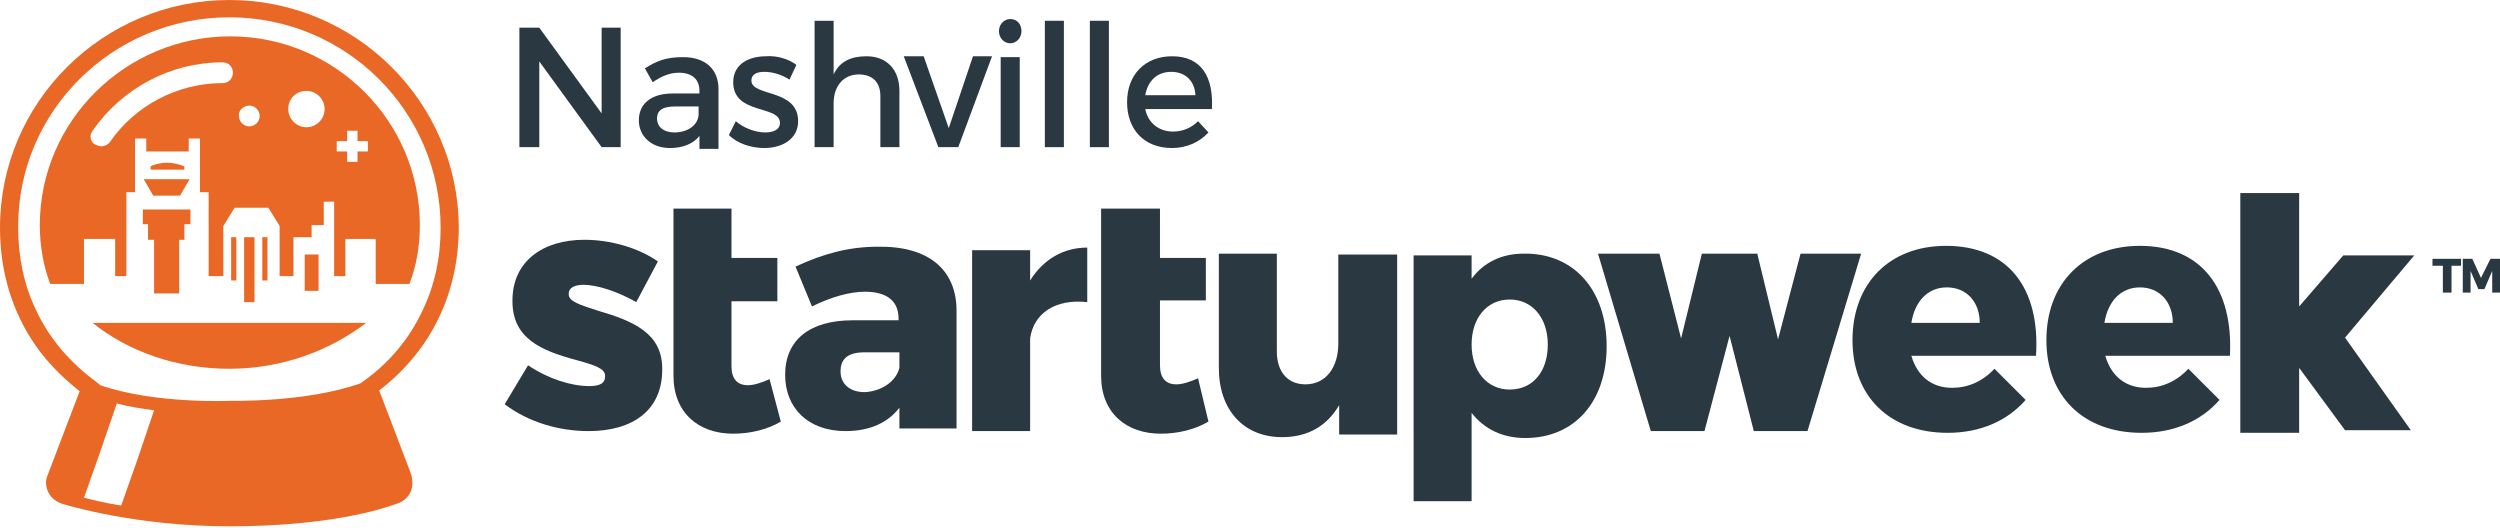
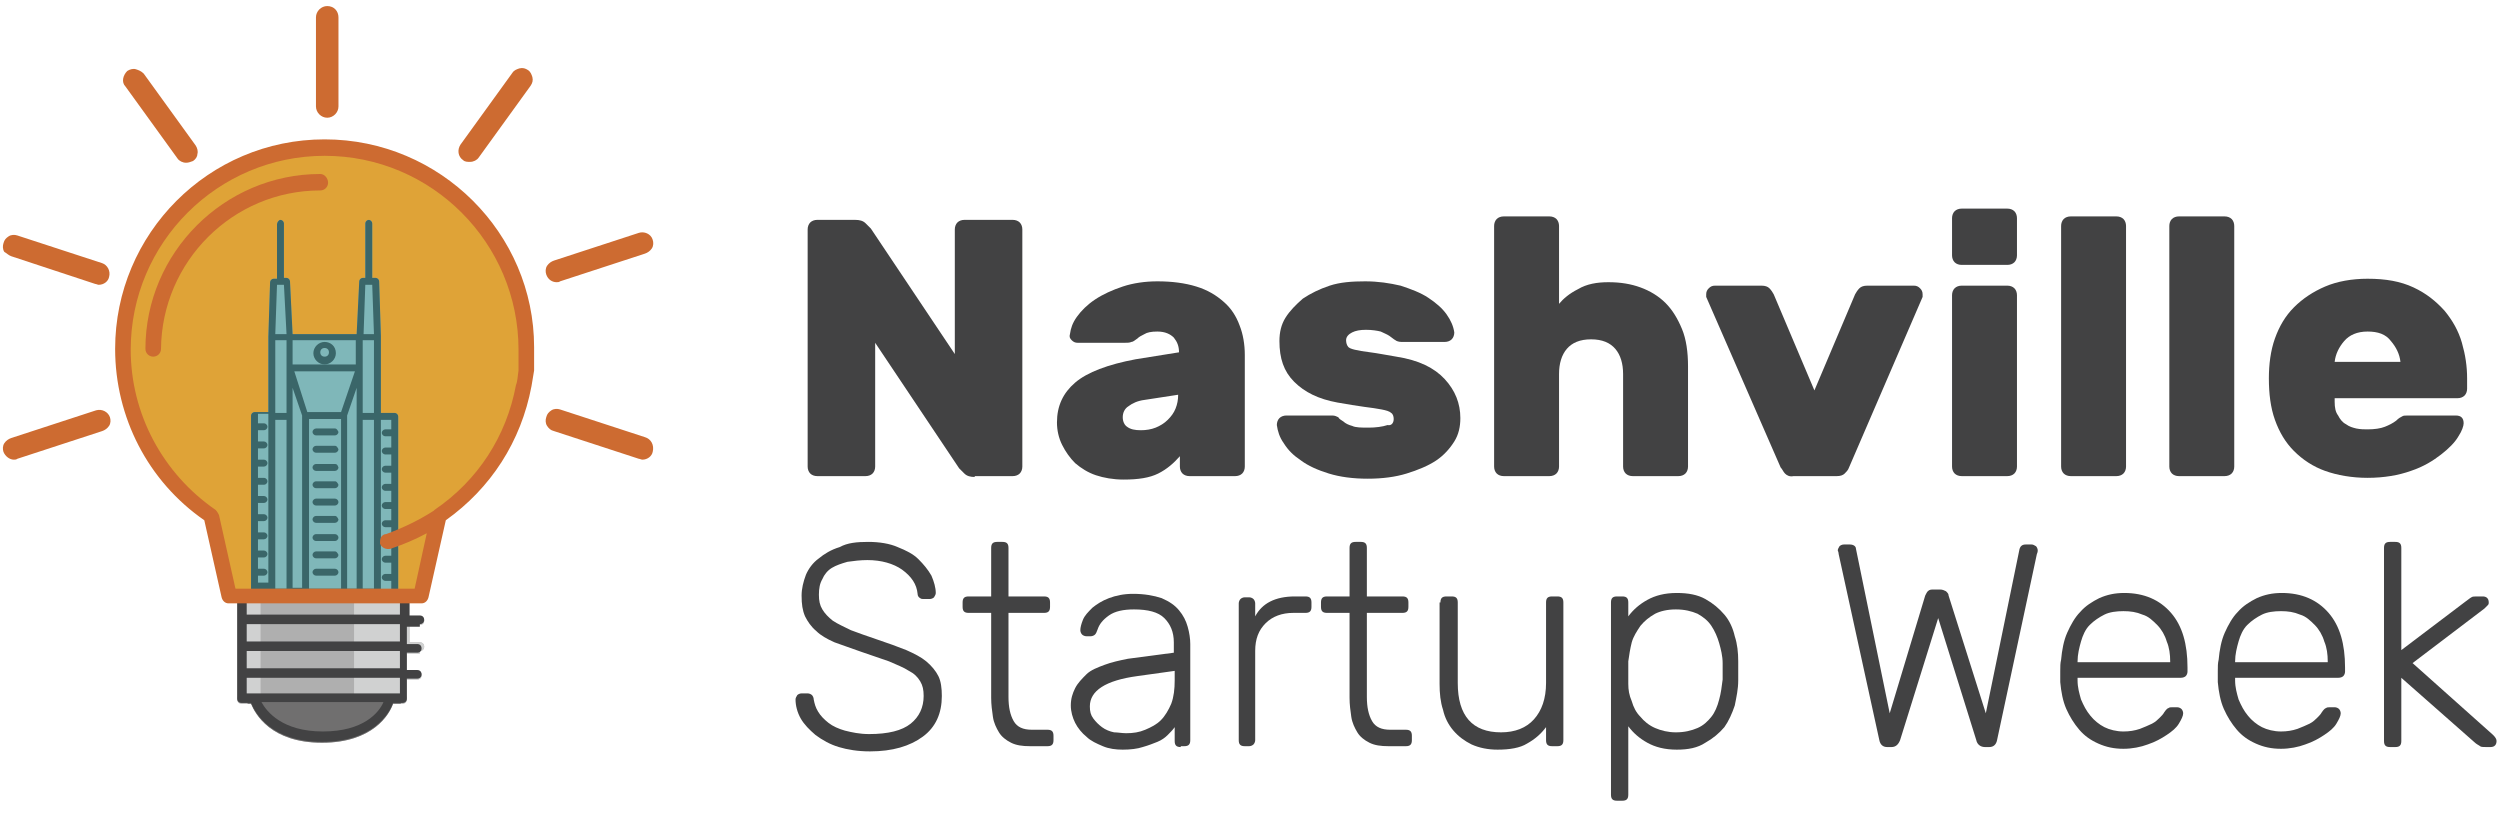
- <svg xmlns="http://www.w3.org/2000/svg" version="1.1" id="Capa_1" x="0px" y="0px" viewBox="0 0 288.8 60.9" style="enable-background:new 0 0 288.8 60.9;" xml:space="preserve">
+ <svg xmlns="http://www.w3.org/2000/svg" xmlns:xlink="http://www.w3.org/1999/xlink" version="1.1" id="Capa_1" x="0px" y="0px" viewBox="0 0 288.8 96" style="enable-background:new 0 0 288.8 96;" xml:space="preserve">
  <style type="text/css">
- 	.st0{fill:#2A3842;}
- 	.st1{fill:#EA6825;}
+ 	.st0{fill:#DFA337;}
+ 	.st1{fill:#7FB7B9;}
+ 	.st2{fill:#3A6669;}
+ 	.st3{clip-path:url(#XMLID_2_);fill:#D0D1D1;}
+ 	.st4{clip-path:url(#XMLID_2_);fill:#706F6F;}
+ 	.st5{fill:#424243;}
+ 	.st6{fill:#CD6B31;}
+ 	.st7{fill:none;}
</style>
-   <g id="NSW-color-Copy" transform="translate(80, 55)">
-     <g id="NSW-grey" transform="translate(58, 8)">
-       <path id="Fill-3" class="st0" d="M-34.1-20.5v-1.8h-4c-1.9,0-2.8,0.7-2.8,2.2c0,1.4,1,2.4,2.8,2.4C-36.2-17.8-34.5-18.9-34.1-20.5    z M-27.5-27.1v13.6h-6.6v-2.4c-1.3,1.7-3.4,2.7-6.2,2.7c-4.4,0-7-2.7-7-6.5c0-4,2.8-6.3,7.8-6.3h5.3v-0.2c0-2-1.3-3.1-3.9-3.1    c-1.7,0-3.9,0.6-6.1,1.7l-1.9-4.6c3.2-1.5,6.2-2.3,9.5-2.3C-30.8-34.6-27.5-31.9-27.5-27.1z" />
-       <path id="Fill-5" class="st0" d="M1.6-14.3c-1.5,0.9-3.5,1.4-5.5,1.4c-4,0-6.9-2.4-6.9-6.7v-9v-4.6v-5.7H-4v5.7h5.3v4.9H-4v7.5    c0,1.5,0.7,2.2,1.9,2.2c0.7,0,1.6-0.3,2.5-0.7L1.6-14.3z" />
-       <path id="Fill-7" class="st0" d="M-12.4-34.4v6.3c-3.7-0.4-6.2,1.3-6.6,4.2v10.7h-6.7v-20.9h6.7v3.5C-17.5-33-15.2-34.4-12.4-34.4    " />
-       <path id="Fill-9" class="st0" d="M23.4-33.7v20.9h-6.7v-3.4c-1.4,2.4-3.6,3.7-6.6,3.7c-4.4,0-7.3-3.1-7.3-8v-13.2h6.7v11.3    c0,2.4,1.3,3.8,3.3,3.8c2.4,0,3.8-2,3.8-4.7v-10.3H23.4z" />
-       <path id="Fill-11" class="st0" d="M-60.2-33.2v-5.7h6.7v5.7h5.3v5h-5.3v7.5c0,1.5,0.7,2.2,1.9,2.2c0.7,0,1.6-0.3,2.5-0.7l1.3,4.9    c-1.5,0.9-3.5,1.4-5.5,1.4c-4,0-6.9-2.4-6.9-6.7v-8.6" />
-       <path id="Fill-13" class="st0" d="M40.8-23.2c0-3.1-1.8-5.2-4.4-5.2c-2.6,0-4.4,2.1-4.4,5.2s1.8,5.2,4.4,5.2    C39.1-18,40.8-20.1,40.8-23.2 M47.6-23c0,6.4-3.7,10.6-9.4,10.6c-2.6,0-4.7-1-6.2-2.9v10.2h-6.7v-28.4h6.7v2.7    c1.4-1.9,3.5-2.9,6-2.9C43.8-33.8,47.6-29.5,47.6-23" />
-       <path id="Fill-15" class="st0" d="M-79.7-16.3l2.7-4.5c2.4,1.6,5,2.4,7.1,2.4c1.3,0,1.8-0.4,1.8-1.1v-0.1c0-0.8-1.1-1.2-3.3-1.8    c-4.1-1.1-7.4-2.5-7.4-6.8v-0.1c0-4.5,3.5-7,8.3-7c3,0,6.2,0.9,8.5,2.5l-2.5,4.7c-2.1-1.2-4.5-2-6.1-2c-1.1,0-1.7,0.4-1.7,1v0.1    c0,0.8,1.2,1.2,3.4,1.9c4.1,1.2,7.4,2.6,7.4,6.7v0.1c0,4.7-3.4,7.1-8.5,7.1C-73.4-13.2-76.9-14.2-79.7-16.3" />
-       <path id="Fill-17" class="st0" d="M90.7-25.7c0-2.4-1.5-4.1-3.8-4.1c-2.2,0-3.7,1.6-4.1,4.1H90.7z M97.2-21.9H82.8    c0.7,2.4,2.4,3.7,4.7,3.7c1.8,0,3.5-0.7,4.9-2.2l3.6,3.6c-2.1,2.4-5.2,3.8-9,3.8c-6.8,0-11-4.3-11-10.7c0-6.6,4.3-10.9,10.8-10.9    C94-34.6,97.7-29.7,97.2-21.9z" />
-       <path id="Fill-19" class="st0" d="M113-25.7c0-2.4-1.5-4.1-3.8-4.1c-2.2,0-3.7,1.6-4.1,4.1H113z M119.6-21.9h-14.4    c0.7,2.4,2.4,3.7,4.7,3.7c1.8,0,3.5-0.7,4.9-2.2l3.6,3.6c-2.1,2.4-5.2,3.8-9,3.8c-6.8,0-11-4.3-11-10.7c0-6.6,4.3-10.9,10.8-10.9    C116.3-34.6,120-29.7,119.6-21.9z" />
-       <polygon id="Fill-21" class="st0" points="140.9,-33.5 132.7,-33.5 127.6,-27.6 127.6,-40.7 120.8,-40.7 120.8,-13 127.6,-13     127.6,-18.7 127.6,-20.5 132.9,-13.3 140.5,-13.3 132.9,-24   " />
-       <polygon id="Fill-23" class="st0" points="46.6,-33.7 53.7,-33.7 56.2,-23.9 58.6,-33.7 65,-33.7 67.4,-23.8 70,-33.7 77,-33.7     70.8,-13.2 64.6,-13.2 61.8,-24.2 58.9,-13.2 52.7,-13.2   " />
-       <polygon id="Fill-25" class="st0" points="-68.5,-46 -75.7,-55.9 -75.7,-46 -78,-46 -78,-59.8 -75.7,-59.8 -68.5,-49.9     -68.5,-59.8 -66.3,-59.8 -66.3,-46   " />
-       <path id="Fill-27" class="st0" d="M-57.3-49.7v-1H-60c-1.4,0-2.1,0.4-2.1,1.4c0,0.9,0.7,1.6,2,1.6C-58.6-47.7-57.4-48.5-57.3-49.7    z M-57.2-47.3c-0.7,0.9-1.9,1.4-3.4,1.4c-2.2,0-3.6-1.4-3.6-3.2c0-1.9,1.4-3.1,3.9-3.1h3.1v-0.3c0-1.3-0.8-2.1-2.4-2.1    c-1,0-2,0.4-3,1.1l-0.9-1.6c1.4-0.9,2.5-1.3,4.4-1.3c2.6,0,4.1,1.4,4.1,3.7l0,6.9h-2.2V-47.3z" />
-       <path id="Fill-29" class="st0" d="M-46-55.5l-0.8,1.7c-0.9-0.6-2-0.9-2.9-0.9c-0.9,0-1.5,0.3-1.5,1c0,1.9,5.4,0.9,5.4,4.7    c0,2.1-1.9,3.1-3.9,3.1c-1.5,0-3.1-0.5-4.1-1.5L-53-49c0.9,0.8,2.3,1.3,3.4,1.3c0.9,0,1.7-0.3,1.7-1.1c0-2.1-5.4-0.9-5.4-4.7    c0-2.1,1.8-3,3.8-3C-48.3-56.6-46.9-56.2-46-55.5" />
-       <path id="Fill-31" class="st0" d="M-34.1-52.5v6.5h-2.2v-5.9c0-1.6-0.9-2.5-2.5-2.5c-1.8,0-2.9,1.4-2.9,3.3v5.1h-2.2v-14.6h2.2    v6.2c0.7-1.5,2-2.1,3.8-2.1C-35.6-56.5-34.1-55-34.1-52.5" />
-       <polygon id="Fill-33" class="st0" points="-29.6,-46 -33.6,-56.5 -31.3,-56.5 -28.4,-48.2 -25.6,-56.5 -23.4,-56.5 -27.3,-46       " />
-       <path id="Fill-35" class="st0" d="M-22.4-46h2.2v-10.4h-2.2V-46z M-20-59.4c0,0.8-0.6,1.4-1.3,1.4c-0.7,0-1.3-0.6-1.3-1.4    c0-0.8,0.6-1.4,1.3-1.4C-20.5-60.8-20-60.2-20-59.4z" />
-       <polygon id="Fill-37" class="st0" points="-17.3,-46 -15.1,-46 -15.1,-60.6 -17.3,-60.6   " />
-       <polygon id="Fill-38" class="st0" points="-12.1,-46 -9.9,-46 -9.9,-60.6 -12.1,-60.6   " />
-       <path id="Fill-39" class="st0" d="M0.1-52c-0.1-1.7-1.2-2.7-2.8-2.7c-1.6,0-2.7,1-3,2.7H0.1z M2-50.4h-7.7    c0.3,1.6,1.6,2.6,3.2,2.6c1.1,0,2.1-0.4,2.9-1.2l1.2,1.3c-1,1.1-2.5,1.8-4.2,1.8c-3.2,0-5.2-2.1-5.2-5.3c0-3.2,2.1-5.3,5.2-5.3    C0.8-56.5,2.2-54.1,2-50.4z" />
-       <polygon id="Fill-1" class="st0" points="146.3,-33.1 146.3,-32.3 145.2,-32.3 145.2,-29.2 144.2,-29.2 144.2,-32.3 143,-32.3     143,-33.1   " />
-       <polygon id="Fill-2" class="st0" points="147.6,-33.1 148.6,-30.9 149.7,-33.1 150.8,-33.1 150.8,-29.2 149.9,-29.2 149.9,-31.7     149,-29.6 148.3,-29.6 147.4,-31.7 147.4,-29.2 146.5,-29.2 146.5,-33.1   " />
+   <g>
+     <g>
+       <path class="st0" d="M37.5,17.1c-12.8,0-23.2,10.4-23.2,23.2c0,7.6,3.7,14.7,10,19.1l2,8.8c0,0.1,0.1,0.2,0.2,0.3h22.2    c0.1-0.1,0.2-0.2,0.2-0.3l2-8.8c5-3.5,8.5-8.8,9.6-14.9c0,0,0,0,0-0.1c0.1-0.6,0.2-1.1,0.2-1.7c0-0.1,0-0.3,0-0.4    c0-0.1,0-0.2,0-0.4c0-0.2,0-0.4,0-0.5c0-0.1,0-0.2,0-0.3c0-0.3,0-0.6,0-0.8C60.8,27.5,50.3,17.1,37.5,17.1z" />
+       <g>
+         <path class="st1" d="M45.6,47.7H44V39c0-0.1,0-0.1,0-0.2l-0.2-6.3c0-0.2-0.2-0.4-0.4-0.4H43v-6.3c0-0.2-0.2-0.4-0.4-0.4     c-0.2,0-0.4,0.2-0.4,0.4v6.3h-0.3c-0.2,0-0.4,0.2-0.4,0.4l-0.3,6.1h-7.4l-0.3-6.1c0-0.2-0.2-0.4-0.4-0.4h-0.3v-6.3     c0-0.2-0.2-0.4-0.4-0.4S32,25.7,32,25.9v6.3h-0.4c-0.2,0-0.4,0.2-0.4,0.4L31,38.9c0,0,0,0,0,0v8.7h-1.6c-0.2,0-0.4,0.2-0.4,0.4     v20.2c0,0.2,0.2,0.4,0.4,0.4h2h0h2.1h1.8h4.4h1.8h2.1c0,0,0,0,0,0c0,0,0,0,0,0h2c0.2,0,0.4-0.2,0.4-0.4V48.1     C46,47.9,45.8,47.7,45.6,47.7z" />
+         <g>
+           <path class="st2" d="M45.6,47.7H44V39c0-0.1,0-0.1,0-0.2l-0.2-6.3c0-0.2-0.2-0.4-0.4-0.4H43v-6.3c0-0.2-0.2-0.4-0.4-0.4      s-0.4,0.2-0.4,0.4v6.3h-0.3c-0.2,0-0.4,0.2-0.4,0.4l-0.3,6.1h-7.4l-0.3-6.1c0-0.2-0.2-0.4-0.4-0.4h-0.3v-6.3      c0-0.2-0.2-0.4-0.4-0.4S32,25.7,32,25.9v6.3h-0.4c-0.2,0-0.4,0.2-0.4,0.4L31,38.9c0,0,0,0,0,0v8.7h-1.6c-0.2,0-0.4,0.2-0.4,0.4      v20.2c0,0.2,0.2,0.4,0.4,0.4h2h0h2.1h1.8h4.4h1.8h2.1c0,0,0,0,0,0s0,0,0,0h2c0.2,0,0.4-0.2,0.4-0.4V48.1      C46,47.9,45.8,47.7,45.6,47.7z M39.4,47.6h-3.9L34,42.9h7L39.4,47.6z M33.1,39.3v3.2c0,0,0,0,0,0c0,0,0,0,0,0v5.2h-1.3v-8.4      H33.1z M31.8,48.5h1.3v19.5h-1.3V48.5z M33.8,39.3h7.3v2.8h-7.3V39.3z M41.9,42.5C41.9,42.5,41.9,42.5,41.9,42.5l0-3.2h1.3v8.4      h-1.3L41.9,42.5C41.9,42.5,41.9,42.5,41.9,42.5z M42.2,32.9H43l0.2,5.7H42L42.2,32.9z M32,32.9h0.8l0.3,5.7h-1.3L32,32.9z       M29.8,66.5h0.7c0.2,0,0.4-0.2,0.4-0.4s-0.2-0.4-0.4-0.4h-0.7v-1.3h0.7c0.2,0,0.4-0.2,0.4-0.4c0-0.2-0.2-0.4-0.4-0.4h-0.7v-1.3      h0.7c0.2,0,0.4-0.2,0.4-0.4s-0.2-0.4-0.4-0.4h-0.7v-1.3h0.7c0.2,0,0.4-0.2,0.4-0.4c0-0.2-0.2-0.4-0.4-0.4h-0.7v-1.3h0.7      c0.2,0,0.4-0.2,0.4-0.4s-0.2-0.4-0.4-0.4h-0.7v-1.3h0.7c0.2,0,0.4-0.2,0.4-0.4c0-0.2-0.2-0.4-0.4-0.4h-0.7v-1.3h0.7      c0.2,0,0.4-0.2,0.4-0.4c0-0.2-0.2-0.4-0.4-0.4h-0.7v-1.3h0.7c0.2,0,0.4-0.2,0.4-0.4c0-0.2-0.2-0.4-0.4-0.4h-0.7v-1.3h0.7      c0.2,0,0.4-0.2,0.4-0.4c0-0.2-0.2-0.4-0.4-0.4h-0.7v-1.1H31v19.5h-1.2V66.5z M33.8,44.8l1.1,3.2v19.9h-1.1V44.8z M35.7,67.9      V48.4h3.7v19.6H35.7z M40.1,67.9V48l1.1-3.2V48c0,0,0,0.1,0,0.1c0,0,0,0.1,0,0.1v19.8H40.1z M41.9,67.9V48.5h1.3v19.5H41.9z       M44,67.9V48.5h1.2v1.1h-0.7c-0.2,0-0.4,0.2-0.4,0.4c0,0.2,0.2,0.4,0.4,0.4h0.7v1.3h-0.7c-0.2,0-0.4,0.2-0.4,0.4      c0,0.2,0.2,0.4,0.4,0.4h0.7v1.3h-0.7c-0.2,0-0.4,0.2-0.4,0.4c0,0.2,0.2,0.4,0.4,0.4h0.7v1.3h-0.7c-0.2,0-0.4,0.2-0.4,0.4      c0,0.2,0.2,0.4,0.4,0.4h0.7v1.3h-0.7c-0.2,0-0.4,0.2-0.4,0.4s0.2,0.4,0.4,0.4h0.7v1.3h-0.7c-0.2,0-0.4,0.2-0.4,0.4      c0,0.2,0.2,0.4,0.4,0.4h0.7v3.3h-0.7c-0.2,0-0.4,0.2-0.4,0.4c0,0.2,0.2,0.4,0.4,0.4h0.7v1.3h-0.7c-0.2,0-0.4,0.2-0.4,0.4      s0.2,0.4,0.4,0.4h0.7v1.5H44z" />
+           <path class="st2" d="M38.7,49.5h-2.2c-0.2,0-0.4,0.2-0.4,0.4c0,0.2,0.2,0.4,0.4,0.4h2.2c0.2,0,0.4-0.2,0.4-0.4      C39,49.7,38.9,49.5,38.7,49.5z" />
+           <path class="st2" d="M38.7,51.5h-2.2c-0.2,0-0.4,0.2-0.4,0.4c0,0.2,0.2,0.4,0.4,0.4h2.2c0.2,0,0.4-0.2,0.4-0.4      C39,51.7,38.9,51.5,38.7,51.5z" />
+           <path class="st2" d="M38.7,53.6h-2.2c-0.2,0-0.4,0.2-0.4,0.4c0,0.2,0.2,0.4,0.4,0.4h2.2c0.2,0,0.4-0.2,0.4-0.4      C39,53.7,38.9,53.6,38.7,53.6z" />
+           <path class="st2" d="M38.7,55.6h-2.2c-0.2,0-0.4,0.2-0.4,0.4c0,0.2,0.2,0.4,0.4,0.4h2.2c0.2,0,0.4-0.2,0.4-0.4      C39,55.8,38.9,55.6,38.7,55.6z" />
+           <path class="st2" d="M38.7,57.6h-2.2c-0.2,0-0.4,0.2-0.4,0.4s0.2,0.4,0.4,0.4h2.2c0.2,0,0.4-0.2,0.4-0.4S38.9,57.6,38.7,57.6z" />
+           <path class="st2" d="M38.7,59.6h-2.2c-0.2,0-0.4,0.2-0.4,0.4c0,0.2,0.2,0.4,0.4,0.4h2.2c0.2,0,0.4-0.2,0.4-0.4      C39,59.8,38.9,59.6,38.7,59.6z" />
+           <path class="st2" d="M38.7,61.7h-2.2c-0.2,0-0.4,0.2-0.4,0.4s0.2,0.4,0.4,0.4h2.2c0.2,0,0.4-0.2,0.4-0.4S38.9,61.7,38.7,61.7z" />
+           <path class="st2" d="M38.7,63.7h-2.2c-0.2,0-0.4,0.2-0.4,0.4c0,0.2,0.2,0.4,0.4,0.4h2.2c0.2,0,0.4-0.2,0.4-0.4      C39,63.9,38.9,63.7,38.7,63.7z" />
+           <path class="st2" d="M38.7,65.7h-2.2c-0.2,0-0.4,0.2-0.4,0.4s0.2,0.4,0.4,0.4h2.2c0.2,0,0.4-0.2,0.4-0.4S38.9,65.7,38.7,65.7z" />
+           <path class="st2" d="M37.5,39.5c-0.7,0-1.3,0.6-1.3,1.3c0,0.7,0.6,1.3,1.3,1.3s1.3-0.6,1.3-1.3C38.8,40,38.2,39.5,37.5,39.5z       M37.5,41.2c-0.3,0-0.5-0.2-0.5-0.5c0-0.3,0.2-0.5,0.5-0.5s0.5,0.2,0.5,0.5C38,41,37.8,41.2,37.5,41.2z" />
+         </g>
+       </g>
+       <g>
+         <g>
+           <defs>
+             <path id="XMLID_5_" d="M48.5,75.2c0.3,0,0.5-0.2,0.5-0.5c0-0.3-0.2-0.5-0.5-0.5h-1.2v-2h1.2c0.3,0,0.5-0.2,0.5-0.5       c0-0.3-0.2-0.5-0.5-0.5h-1.2v-1.8h0v0H27.4v0h0v11.4c0,0.3,0.2,0.5,0.5,0.5h1.1c0.5,1.2,2.3,4.5,8.2,4.5c5.9,0,7.8-3.3,8.2-4.5       h1.1c0.3,0,0.5-0.2,0.5-0.5v-2.3h1.2c0.3,0,0.5-0.2,0.5-0.5c0-0.3-0.2-0.5-0.5-0.5h-1.2v-2H48.5z" />
+           </defs>
+           <use xlink:href="#XMLID_5_" style="overflow:visible;fill:#AFAFAF;" />
+           <clipPath id="XMLID_2_">
+             <use xlink:href="#XMLID_5_" style="overflow:visible;" />
+           </clipPath>
+           <rect x="40.9" y="65.8" class="st3" width="13.9" height="14.7" />
+           <rect x="16.2" y="65.8" class="st3" width="13.9" height="14.7" />
+           <rect x="28.6" y="80.8" class="st4" width="17.7" height="5.9" />
+         </g>
+         <path class="st5" d="M48.5,72.1c0.3,0,0.5-0.2,0.5-0.5c0-0.3-0.2-0.5-0.5-0.5h-1.2v-1.8h0v0H27.4v0h0v11.4c0,0.3,0.2,0.5,0.5,0.5     h1.1c0.5,1.2,2.3,4.5,8.2,4.5c5.9,0,7.8-3.3,8.2-4.5h1.1c0.3,0,0.5-0.2,0.5-0.5v-2.3h1.2c0.3,0,0.5-0.2,0.5-0.5     c0-0.3-0.2-0.5-0.5-0.5h-1.2v-2h1.2c0.3,0,0.5-0.2,0.5-0.5c0-0.3-0.2-0.5-0.5-0.5h-1.2v-2H48.5z M37.3,84.5     c-4.7,0-6.5-2.3-7.1-3.4h14.1C43.8,82.3,42,84.5,37.3,84.5z M46.1,80.1H28.5v-1.8h17.7V80.1z M46.1,77.2H28.5v-2h17.7V77.2z      M46.1,74.1H28.5v-2h17.7V74.1z M46.1,71H28.5v-1.8h17.7V71z" />
+       </g>
+       <g>
+         <path class="st6" d="M37.8,0.7c-0.7,0-1.3,0.6-1.3,1.3v10.3c0,0.7,0.6,1.3,1.3,1.3s1.3-0.6,1.3-1.3V2C39.1,1.3,38.6,0.7,37.8,0.7     z" />
+         <path class="st6" d="M16.6,8.5C16.3,8.2,16,8.1,15.7,8c-0.3-0.1-0.7,0-1,0.2C14.2,8.7,14,9.5,14.5,10l6,8.3     c0.2,0.3,0.6,0.5,1,0.5c0.3,0,0.5-0.1,0.8-0.2c0.3-0.2,0.5-0.5,0.5-0.8c0.1-0.3,0-0.7-0.2-1L16.6,8.5z" />
+         <path class="st6" d="M1.3,29.6l9.7,3.2c0.1,0,0.3,0.1,0.4,0.1c0.6,0,1.1-0.4,1.2-0.9c0.2-0.7-0.2-1.4-0.8-1.6l-9.8-3.2     c-0.3-0.1-0.7-0.1-1,0.1c-0.3,0.2-0.5,0.4-0.6,0.8c-0.1,0.3-0.1,0.7,0.1,1C0.7,29.2,1,29.5,1.3,29.6z" />
+         <path class="st6" d="M11.1,47.4l-9.8,3.2c-0.3,0.1-0.6,0.3-0.8,0.6c-0.2,0.3-0.2,0.7-0.1,1c0.2,0.5,0.7,0.9,1.2,0.9     c0.1,0,0.3,0,0.4-0.1l9.8-3.2c0.3-0.1,0.6-0.3,0.8-0.6c0.2-0.3,0.2-0.7,0.1-1C12.5,47.6,11.8,47.2,11.1,47.4z" />
+         <path class="st6" d="M74.5,50.5l-9.8-3.2c-0.3-0.1-0.7-0.1-1,0.1c-0.3,0.2-0.5,0.4-0.6,0.8c-0.1,0.3-0.1,0.7,0.1,1     c0.2,0.3,0.4,0.5,0.8,0.6l9.8,3.2c0.1,0,0.3,0.1,0.4,0.1c0.6,0,1.1-0.4,1.2-0.9C75.6,51.4,75.2,50.7,74.5,50.5z" />
+         <path class="st6" d="M64.3,32.6c0.1,0,0.3,0,0.4-0.1l9.8-3.2c0.3-0.1,0.6-0.3,0.8-0.6c0.2-0.3,0.2-0.7,0.1-1     c-0.2-0.7-1-1-1.6-0.8l-9.8,3.2c-0.3,0.1-0.6,0.3-0.8,0.6c-0.2,0.3-0.2,0.7-0.1,1C63.3,32.3,63.8,32.6,64.3,32.6z" />
+         <path class="st6" d="M61,8.1c-0.3-0.2-0.6-0.3-1-0.2c-0.3,0.1-0.6,0.2-0.8,0.5l-6,8.3c-0.4,0.6-0.3,1.4,0.3,1.8     c0.2,0.2,0.5,0.2,0.8,0.2c0.4,0,0.8-0.2,1-0.5l6-8.3c0.2-0.3,0.3-0.6,0.2-1C61.4,8.6,61.3,8.3,61,8.1z" />
+       </g>
+       <rect x="28.2" y="69.3" class="st7" width="17.7" height="1.8" />
+       <g>
+         <path class="st6" d="M37.5,16.1c-13.4,0-24.2,10.9-24.2,24.2c0,7.9,3.8,15.3,10.3,19.8l2,8.9c0.1,0.4,0.4,0.7,0.8,0.7l22.3,0     c0.4,0,0.7-0.3,0.8-0.7l2-8.9c5.2-3.7,8.7-9.1,9.9-15.5c0.1-0.6,0.2-1.2,0.3-1.8c0-0.2,0-0.3,0-0.5l0-0.4c0-0.2,0-0.4,0-0.6     l0-0.3c0-0.3,0-0.6,0-0.9C61.7,27,50.9,16.1,37.5,16.1z M44,62.1c-0.1,0.2-0.1,0.5-0.1,0.7c0.2,0.5,0.7,0.7,1.2,0.6     c1.5-0.5,2.9-1.1,4.2-1.8l-1.4,6.4H27.2l-1.9-8.5c-0.1-0.2-0.2-0.4-0.4-0.6c-6.1-4.2-9.8-11.1-9.8-18.5     c0-12.4,10.1-22.4,22.4-22.4c12.4,0,22.4,10.1,22.4,22.4c0,0.3,0,0.5,0,0.8l0,0.3c0,0.2,0,0.3,0,0.5l0,0.4c0,0.1,0,0.3,0,0.4     c-0.1,0.6-0.1,1.2-0.3,1.7c-1.1,5.9-4.4,11-9.4,14.4c0,0-0.1,0.1-0.1,0.1c-1.7,1.1-3.6,2-5.5,2.7C44.3,61.7,44.1,61.9,44,62.1z" />
+         <path class="st6" d="M37,20.1c-11.1,0-20.2,9.1-20.2,20.2c0,0.5,0.4,0.9,0.9,0.9c0.5,0,0.9-0.4,0.9-0.9C18.7,30.2,26.9,22,37,22     c0.5,0,0.9-0.4,0.9-0.9S37.5,20.1,37,20.1z" />
+       </g>
    </g>
-     <g id="globe" transform="translate(0, 6)">
-       <path id="Fill-55" class="st1" d="M-69.3-45.9c3.4-4.9,9-7.9,15-7.9c0.7,0,1.2,0.5,1.2,1.2c0,0.7-0.5,1.2-1.2,1.2    c-5.2,0-10.1,2.6-13,6.8c-0.2,0.3-0.6,0.5-1,0.5c-0.2,0-0.5-0.1-0.7-0.2C-69.6-44.6-69.7-45.4-69.3-45.9z M-51.2-48.8    c0.7,0,1.2,0.6,1.2,1.2c0,0.7-0.6,1.2-1.2,1.2c-0.7,0-1.2-0.6-1.2-1.2C-52.5-48.2-51.9-48.8-51.2-48.8z M-44.6-50.5    c1.2,0,2.1,1,2.1,2.1c0,1.2-1,2.1-2.1,2.1c-1.2,0-2.1-1-2.1-2.1C-46.7-49.6-45.8-50.5-44.6-50.5z M-41.1-44.7h1.2v-1.2h1.2v1.2    h1.2v1.2h-1.2v1.2h-1.2v-1.2h-1.2V-44.7z M-70.3-33.4h3.6v4.3h1.3v-9.7h1v-3v-1V-45h1.3v1.5h4.9V-45h1.3v2.2v1v3h1v9.7h1.7v-5.8    l1.3-2.1h3.9l1.3,2.1v5.8h1.6v-4.5h2.1V-35h1.4v-2.7h1.2v2.7v0.7v5.2h1.3v-4.3h3.5v5.2h3.9c0.8-2.1,1.2-4.3,1.2-6.8    c0-12-9.8-21.8-21.9-21.8S-75.4-47-75.4-35c0,2.4,0.4,4.7,1.2,6.8h3.9V-33.4z" />
-       <path id="Fill-56" class="st1" d="M-53.5-18.4c-6.1,0-11.7-2-15.8-5.3h31.6C-41.9-20.5-47.4-18.4-53.5-18.4z M-58.1-40.3l-1.1,1.9    h-3.1l-1.1-1.9H-58.1z M-53.3-28.6h0.6v-5h-0.6V-28.6z M-51.8-26.1h1.2v-7.5h-1.2V-26.1z M-49.7-28.6h0.6v-5h-0.6V-28.6z" />
-       <polygon id="Fill-57" class="st1" points="-44.8,-27.4 -43.2,-27.4 -43.2,-31.6 -44.8,-31.6   " />
-       <path id="Fill-58" class="st1" d="M-58.8-41.8c-0.4-0.2-1.1-0.4-1.9-0.4c-0.8,0-1.5,0.2-1.9,0.4v0.4h3.9V-41.8z" />
-       <polygon id="Fill-59" class="st1" points="-59.3,-27.1 -59.3,-33.3 -58.7,-33.3 -58.7,-35.1 -58,-35.1 -58,-36.8 -63.5,-36.8     -63.5,-35.1 -62.9,-35.1 -62.9,-33.3 -62.2,-33.3 -62.2,-27.1   " />
-       <path id="Fill-60" class="st1" d="M-38.1-16.9l-0.3,0.2c-6.3,2.2-14.8,2-14.9,2c-0.1,0-8.8,0.4-15.1-1.8l-0.5-0.4    c-3-2.2-5.4-5-6.9-8.2c-1.4-2.9-2.1-6.1-2.1-9.6C-78-48.1-67-59-53.5-59c13.5,0,24.4,10.9,24.4,24.3c0,3.5-0.7,6.7-2.1,9.6    C-32.7-21.9-35-19.1-38.1-16.9z M-64.2-7.7l-1.8,5.1c-2-0.3-3.4-0.7-4.3-0.9l1.7-4.8l2.1-6.1c1.4,0.4,2.9,0.6,4.3,0.8L-64.2-7.7z     M-53.5-61C-68.1-61-80-49.2-80-34.7c0,5.1,1.4,9.7,4.1,13.6c1.4,2,3.1,3.7,5.1,5.3l-1.3,3.4l-2.4,6.3c-0.3,0.7-0.2,1.4,0.1,2    c0.3,0.6,0.9,1.1,1.6,1.3c0.3,0.1,8.4,2.6,19.3,2.6c11.5,0,17.7-2,19.3-2.6l0,0c0.7-0.2,1.3-0.7,1.6-1.3c0.3-0.6,0.3-1.4,0.1-2.1    l-2.4-6.3l-1.3-3.4c2-1.5,3.7-3.3,5.1-5.3c2.7-3.9,4.1-8.5,4.1-13.6C-27.1-49.2-38.9-61-53.5-61z" />
+     <g>
+       <path class="st5" d="M112.6,55.1c-0.5,0-0.9-0.1-1.2-0.4c-0.3-0.3-0.5-0.5-0.6-0.6l-9.7-14.5v14.3c0,0.3-0.1,0.6-0.3,0.8    c-0.2,0.2-0.5,0.3-0.8,0.3h-5.6c-0.3,0-0.6-0.1-0.8-0.3c-0.2-0.2-0.3-0.5-0.3-0.8V26.5c0-0.3,0.1-0.6,0.3-0.8    c0.2-0.2,0.5-0.3,0.8-0.3h4.4c0.5,0,0.9,0.1,1.2,0.4c0.3,0.3,0.5,0.5,0.6,0.6l9.7,14.5V26.5c0-0.3,0.1-0.6,0.3-0.8    c0.2-0.2,0.5-0.3,0.8-0.3h5.6c0.3,0,0.6,0.1,0.8,0.3c0.2,0.2,0.3,0.5,0.3,0.8v27.4c0,0.3-0.1,0.6-0.3,0.8    c-0.2,0.2-0.5,0.3-0.8,0.3H112.6z" />
+       <path class="st5" d="M122.1,48.8c0-1.9,0.7-3.4,2.1-4.6c1.4-1.2,3.8-2.1,7-2.7l5-0.8c0-0.7-0.2-1.2-0.6-1.7    c-0.4-0.4-1-0.7-1.9-0.7c-0.7,0-1.2,0.1-1.5,0.3c-0.4,0.2-0.6,0.3-0.8,0.5c-0.3,0.2-0.5,0.4-0.7,0.4c-0.2,0.1-0.5,0.1-0.8,0.1    h-5.4c-0.3,0-0.5-0.1-0.7-0.3c-0.2-0.2-0.3-0.4-0.2-0.7c0.1-0.7,0.3-1.3,0.8-2c0.5-0.7,1.2-1.4,2.1-2c0.9-0.6,2-1.1,3.2-1.5    c1.2-0.4,2.6-0.6,4-0.6c1.7,0,3.2,0.2,4.5,0.6c1.3,0.4,2.3,1,3.2,1.8c0.8,0.7,1.4,1.6,1.8,2.7c0.4,1,0.6,2.2,0.6,3.4v12.9    c0,0.3-0.1,0.6-0.3,0.8c-0.2,0.2-0.5,0.3-0.8,0.3h-5.3c-0.3,0-0.6-0.1-0.8-0.3c-0.2-0.2-0.3-0.5-0.3-0.8v-1.2    c-0.7,0.8-1.5,1.5-2.5,2c-1,0.5-2.3,0.7-4,0.7c-1.2,0-2.3-0.2-3.2-0.5c-0.9-0.3-1.7-0.8-2.4-1.4c-0.6-0.6-1.1-1.3-1.5-2.1    C122.3,50.6,122.1,49.7,122.1,48.8z M131.8,49.7c0.6,0,1.2-0.1,1.7-0.3c0.5-0.2,1-0.5,1.4-0.9c0.4-0.4,0.7-0.8,0.9-1.3    c0.2-0.5,0.3-1,0.3-1.6l-3.9,0.6c-0.8,0.1-1.4,0.4-1.8,0.7c-0.5,0.3-0.7,0.8-0.7,1.3c0,0.5,0.2,0.9,0.5,1.1    C130.6,49.6,131.1,49.7,131.8,49.7z" />
+       <path class="st5" d="M161,48.4c0-0.3-0.1-0.6-0.3-0.7c-0.2-0.2-0.6-0.3-1.1-0.4c-0.5-0.1-1.2-0.2-2-0.3c-0.8-0.1-1.9-0.3-3.1-0.5    c-2.2-0.4-3.8-1.2-5-2.4c-1.2-1.2-1.7-2.7-1.7-4.7c0-1,0.2-1.9,0.7-2.7c0.5-0.8,1.2-1.5,2-2.2c0.9-0.6,1.9-1.1,3.1-1.5    c1.2-0.4,2.6-0.5,4.1-0.5c1.5,0,2.8,0.2,4.1,0.5c1.2,0.4,2.3,0.8,3.2,1.4c0.9,0.6,1.6,1.2,2.1,1.9c0.5,0.7,0.8,1.4,0.9,2.1    c0,0.3-0.1,0.6-0.3,0.8c-0.2,0.2-0.5,0.3-0.8,0.3h-5c-0.3,0-0.6-0.1-0.7-0.2c-0.2-0.1-0.4-0.3-0.7-0.5c-0.3-0.2-0.6-0.3-1-0.5    c-0.4-0.1-1-0.2-1.7-0.2c-0.7,0-1.2,0.1-1.6,0.3c-0.4,0.2-0.7,0.5-0.7,0.9c0,0.3,0.1,0.6,0.2,0.7c0.1,0.2,0.4,0.3,0.8,0.4    c0.4,0.1,1,0.2,1.8,0.3c0.8,0.1,1.8,0.3,3,0.5c2.6,0.4,4.4,1.3,5.6,2.6c1.2,1.3,1.8,2.8,1.8,4.5c0,1-0.2,1.9-0.7,2.7    c-0.5,0.8-1.2,1.6-2.1,2.2c-0.9,0.6-2.1,1.1-3.4,1.5c-1.3,0.4-2.8,0.6-4.5,0.6c-1.7,0-3.2-0.2-4.5-0.6c-1.3-0.4-2.4-0.9-3.2-1.5    c-0.9-0.6-1.5-1.2-2-2c-0.5-0.7-0.7-1.4-0.8-2.1c0-0.3,0.1-0.6,0.3-0.8c0.2-0.2,0.5-0.3,0.8-0.3h5.3c0.3,0,0.5,0.1,0.7,0.2    c0.1,0.2,0.3,0.3,0.6,0.5c0.2,0.2,0.6,0.4,1,0.5c0.4,0.2,1.1,0.2,1.9,0.2s1.6-0.1,2.2-0.3C160.7,49.2,161,48.9,161,48.4z" />
+       <path class="st5" d="M195,53.9c0,0.3-0.1,0.6-0.3,0.8c-0.2,0.2-0.5,0.3-0.8,0.3h-5.3c-0.3,0-0.6-0.1-0.8-0.3    c-0.2-0.2-0.3-0.5-0.3-0.8V43.2c0-1.2-0.3-2.2-0.9-2.9c-0.6-0.7-1.5-1.1-2.8-1.1c-1.3,0-2.2,0.4-2.8,1.1c-0.6,0.7-0.9,1.7-0.9,2.9    v10.7c0,0.3-0.1,0.6-0.3,0.8c-0.2,0.2-0.5,0.3-0.8,0.3h-5.3c-0.3,0-0.6-0.1-0.8-0.3c-0.2-0.2-0.3-0.5-0.3-0.8V26.1    c0-0.3,0.1-0.6,0.3-0.8c0.2-0.2,0.5-0.3,0.8-0.3h5.3c0.3,0,0.6,0.1,0.8,0.3c0.2,0.2,0.3,0.5,0.3,0.8v9c0.5-0.6,1.2-1.2,2.2-1.7    c1-0.6,2.2-0.8,3.5-0.8c1.4,0,2.6,0.2,3.7,0.6c1.1,0.4,2.1,1,2.9,1.8c0.8,0.8,1.4,1.8,1.9,3c0.5,1.2,0.7,2.7,0.7,4.3V53.9z" />
+       <path class="st5" d="M206.2,54.7c-0.2-0.2-0.3-0.5-0.5-0.7l-8.6-19.7c0-0.1,0-0.2,0-0.3c0-0.3,0.1-0.5,0.3-0.7    c0.2-0.2,0.4-0.3,0.7-0.3h5.4c0.4,0,0.7,0.1,0.9,0.3c0.2,0.2,0.4,0.5,0.5,0.7l4.7,11.1l4.7-11.1c0.1-0.2,0.3-0.5,0.5-0.7    c0.2-0.2,0.5-0.3,0.9-0.3h5.4c0.3,0,0.5,0.1,0.7,0.3c0.2,0.2,0.3,0.4,0.3,0.7c0,0.1,0,0.2,0,0.3L213.6,54    c-0.1,0.3-0.3,0.5-0.5,0.7c-0.2,0.2-0.5,0.3-0.9,0.3h-5C206.7,55.1,206.4,54.9,206.2,54.7z" />
+       <path class="st5" d="M233,29.5c0,0.3-0.1,0.6-0.3,0.8c-0.2,0.2-0.5,0.3-0.8,0.3h-5.3c-0.3,0-0.6-0.1-0.8-0.3    c-0.2-0.2-0.3-0.5-0.3-0.8v-4.3c0-0.3,0.1-0.6,0.3-0.8c0.2-0.2,0.5-0.3,0.8-0.3h5.3c0.3,0,0.6,0.1,0.8,0.3    c0.2,0.2,0.3,0.5,0.3,0.8V29.5z M233,53.9c0,0.3-0.1,0.6-0.3,0.8c-0.2,0.2-0.5,0.3-0.8,0.3h-5.3c-0.3,0-0.6-0.1-0.8-0.3    c-0.2-0.2-0.3-0.5-0.3-0.8V34.1c0-0.3,0.1-0.6,0.3-0.8c0.2-0.2,0.5-0.3,0.8-0.3h5.3c0.3,0,0.6,0.1,0.8,0.3    c0.2,0.2,0.3,0.5,0.3,0.8V53.9z" />
+       <path class="st5" d="M245.6,53.9c0,0.3-0.1,0.6-0.3,0.8c-0.2,0.2-0.5,0.3-0.8,0.3h-5.3c-0.3,0-0.6-0.1-0.8-0.3    c-0.2-0.2-0.3-0.5-0.3-0.8V26.1c0-0.3,0.1-0.6,0.3-0.8c0.2-0.2,0.5-0.3,0.8-0.3h5.3c0.3,0,0.6,0.1,0.8,0.3    c0.2,0.2,0.3,0.5,0.3,0.8V53.9z" />
+       <path class="st5" d="M258.1,53.9c0,0.3-0.1,0.6-0.3,0.8c-0.2,0.2-0.5,0.3-0.8,0.3h-5.3c-0.3,0-0.6-0.1-0.8-0.3    c-0.2-0.2-0.3-0.5-0.3-0.8V26.1c0-0.3,0.1-0.6,0.3-0.8c0.2-0.2,0.5-0.3,0.8-0.3h5.3c0.3,0,0.6,0.1,0.8,0.3    c0.2,0.2,0.3,0.5,0.3,0.8V53.9z" />
+       <path class="st5" d="M269.7,46.4c0,0.7,0.1,1.2,0.4,1.6c0.2,0.4,0.5,0.8,0.9,1c0.4,0.3,0.8,0.4,1.2,0.5c0.5,0.1,0.9,0.1,1.3,0.1    c0.8,0,1.5-0.1,2-0.3c0.5-0.2,0.9-0.4,1.3-0.7c0.3-0.3,0.5-0.4,0.7-0.5c0.1-0.1,0.4-0.1,0.7-0.1h5.5c0.6,0,0.9,0.3,0.9,0.9    c0,0.3-0.2,0.9-0.6,1.5c-0.4,0.7-1.1,1.4-2,2.1c-0.9,0.7-2,1.4-3.5,1.9c-1.4,0.5-3.1,0.8-5,0.8c-1.8,0-3.5-0.3-4.9-0.8    c-1.4-0.5-2.6-1.3-3.6-2.3c-1-1-1.7-2.2-2.2-3.6c-0.5-1.4-0.7-3-0.7-4.8c0-1.6,0.2-3.2,0.7-4.6c0.5-1.4,1.2-2.6,2.2-3.6    s2.2-1.8,3.6-2.4c1.4-0.6,3.1-0.9,4.9-0.9c2.1,0,3.8,0.3,5.3,1c1.5,0.7,2.6,1.6,3.6,2.7c0.9,1.1,1.6,2.3,2,3.7    c0.4,1.4,0.6,2.7,0.6,4.1v1.2c0,0.3-0.1,0.6-0.3,0.8c-0.2,0.2-0.5,0.3-0.8,0.3H269.7z M273.5,38.3c-1.2,0-2.1,0.4-2.7,1.1    c-0.6,0.7-1,1.5-1.1,2.4h7.6c-0.1-0.9-0.5-1.7-1.1-2.4C275.6,38.6,274.7,38.3,273.5,38.3z" />
+       <path class="st5" d="M100.3,62.6c1.3,0,2.5,0.2,3.4,0.6c1,0.4,1.8,0.8,2.4,1.4c0.6,0.6,1.1,1.2,1.5,1.9c0.3,0.7,0.5,1.4,0.5,2    c0,0.2-0.1,0.3-0.2,0.5c-0.1,0.1-0.3,0.2-0.5,0.2h-0.7c-0.1,0-0.3,0-0.4-0.1c-0.2-0.1-0.3-0.3-0.3-0.5c-0.1-1.1-0.7-2-1.8-2.8    c-1-0.7-2.4-1.1-4-1.1c-0.8,0-1.6,0.1-2.3,0.2c-0.7,0.2-1.3,0.4-1.8,0.7c-0.5,0.3-0.9,0.8-1.1,1.3c-0.3,0.5-0.4,1.1-0.4,1.8    c0,0.7,0.1,1.2,0.4,1.7c0.3,0.5,0.7,0.9,1.2,1.3c0.6,0.4,1.3,0.7,2.1,1.1c0.8,0.3,1.9,0.7,3.1,1.1c1.2,0.4,2.3,0.8,3.3,1.2    c0.9,0.4,1.7,0.8,2.3,1.3c0.6,0.5,1.1,1.1,1.4,1.7c0.3,0.6,0.4,1.4,0.4,2.3c0,2-0.7,3.6-2.2,4.7c-1.5,1.1-3.5,1.7-6.1,1.7    c-1.4,0-2.6-0.2-3.6-0.5c-1-0.3-1.9-0.8-2.7-1.4c-0.7-0.6-1.3-1.2-1.7-1.9c-0.4-0.7-0.6-1.5-0.6-2.2c0-0.2,0.1-0.3,0.2-0.5    c0.1-0.1,0.3-0.2,0.5-0.2h0.7c0.2,0,0.4,0.1,0.5,0.2c0.1,0.1,0.2,0.3,0.2,0.5c0.1,0.5,0.2,0.9,0.5,1.4c0.3,0.5,0.7,0.9,1.2,1.3    c0.5,0.4,1.2,0.7,1.9,0.9c0.8,0.2,1.7,0.4,2.8,0.4c2.2,0,3.8-0.4,4.8-1.2c1-0.8,1.5-1.9,1.5-3.2c0-0.7-0.1-1.2-0.4-1.7    c-0.3-0.5-0.7-0.9-1.3-1.2c-0.6-0.4-1.4-0.7-2.3-1.1c-0.9-0.3-2-0.7-3.2-1.1c-1.2-0.4-2.2-0.8-3.1-1.1c-0.9-0.4-1.6-0.8-2.1-1.3    c-0.6-0.5-1-1.1-1.3-1.7c-0.3-0.7-0.4-1.4-0.4-2.4c0-0.8,0.2-1.6,0.5-2.4c0.3-0.7,0.8-1.4,1.5-1.9c0.6-0.5,1.4-1,2.4-1.3    C97.9,62.7,99,62.6,100.3,62.6z" />
+       <path class="st5" d="M116.5,80.5c0,1.2,0.2,2.1,0.6,2.8c0.4,0.7,1.1,1,2.1,1h1.8c0.5,0,0.7,0.2,0.7,0.7v0.5c0,0.5-0.2,0.7-0.7,0.7    h-2c-0.9,0-1.6-0.1-2.2-0.4c-0.6-0.3-1.1-0.7-1.4-1.2c-0.3-0.5-0.6-1.1-0.7-1.8c-0.1-0.7-0.2-1.4-0.2-2.2v-9.8h-2.6    c-0.5,0-0.7-0.2-0.7-0.7v-0.5c0-0.5,0.2-0.7,0.7-0.7h2.6v-5.6c0-0.5,0.2-0.7,0.7-0.7h0.6c0.5,0,0.7,0.2,0.7,0.7v5.6h4.1    c0.5,0,0.7,0.2,0.7,0.7v0.5c0,0.5-0.2,0.7-0.7,0.7h-4.1V80.5z" />
+       <path class="st5" d="M136.4,86.3c-0.5,0-0.7-0.2-0.7-0.7V84c-0.2,0.3-0.5,0.6-0.8,0.9c-0.3,0.3-0.7,0.6-1.2,0.8    c-0.5,0.2-1,0.4-1.7,0.6c-0.6,0.2-1.4,0.3-2.3,0.3c-0.8,0-1.6-0.1-2.3-0.4c-0.7-0.3-1.4-0.6-1.9-1.1c-0.5-0.4-1-1-1.3-1.6    c-0.3-0.6-0.5-1.3-0.5-2c0-0.8,0.2-1.4,0.5-2c0.3-0.6,0.8-1.1,1.3-1.6s1.3-0.8,2.1-1.1c0.8-0.3,1.7-0.5,2.7-0.7l5.3-0.7v-1.2    c0-1.2-0.4-2.1-1.1-2.8c-0.7-0.7-1.9-1-3.5-1c-1.2,0-2.2,0.2-2.9,0.7c-0.7,0.5-1.1,1-1.3,1.6c-0.1,0.3-0.2,0.5-0.3,0.6    c-0.1,0.1-0.3,0.2-0.5,0.2h-0.5c-0.2,0-0.4-0.1-0.5-0.2c-0.1-0.1-0.2-0.3-0.2-0.5c0-0.3,0.1-0.7,0.3-1.2c0.2-0.5,0.6-0.9,1.1-1.4    c0.5-0.4,1.1-0.8,1.9-1.1c0.8-0.3,1.7-0.5,2.8-0.5c1.3,0,2.4,0.2,3.3,0.5c0.9,0.4,1.5,0.8,2,1.4c0.5,0.6,0.8,1.2,1,1.9    c0.2,0.7,0.3,1.4,0.3,2v11.1c0,0.5-0.2,0.7-0.7,0.7H136.4z M130.1,84.7c0.8,0,1.5-0.1,2.2-0.4c0.7-0.3,1.3-0.6,1.8-1.1    c0.5-0.5,0.9-1.2,1.2-1.9c0.3-0.8,0.4-1.7,0.4-2.7v-1.1l-4.3,0.6c-3.7,0.5-5.5,1.7-5.5,3.5c0,0.6,0.1,1,0.4,1.4    c0.3,0.4,0.6,0.7,1,1c0.4,0.3,0.9,0.5,1.4,0.6C129.1,84.6,129.6,84.7,130.1,84.7z" />
+       <path class="st5" d="M149.6,68.9h1.2c0.5,0,0.7,0.2,0.7,0.7v0.5c0,0.5-0.2,0.7-0.7,0.7h-1.4c-1.3,0-2.4,0.4-3.2,1.2    c-0.8,0.8-1.2,1.8-1.2,3.2v10.3c0,0.2-0.1,0.4-0.2,0.5c-0.1,0.1-0.3,0.2-0.5,0.2h-0.5c-0.5,0-0.7-0.2-0.7-0.7V69.7    c0-0.2,0.1-0.4,0.2-0.5s0.3-0.2,0.5-0.2h0.5c0.2,0,0.4,0.1,0.5,0.2c0.1,0.1,0.2,0.3,0.2,0.5v1.5C145.8,69.7,147.3,68.9,149.6,68.9    z" />
+       <path class="st5" d="M157.9,80.5c0,1.2,0.2,2.1,0.6,2.8c0.4,0.7,1.1,1,2.1,1h1.8c0.5,0,0.7,0.2,0.7,0.7v0.5c0,0.5-0.2,0.7-0.7,0.7    h-2c-0.9,0-1.6-0.1-2.2-0.4c-0.6-0.3-1.1-0.7-1.4-1.2c-0.3-0.5-0.6-1.1-0.7-1.8c-0.1-0.7-0.2-1.4-0.2-2.2v-9.8h-2.6    c-0.5,0-0.7-0.2-0.7-0.7v-0.5c0-0.5,0.2-0.7,0.7-0.7h2.6v-5.6c0-0.5,0.2-0.7,0.7-0.7h0.6c0.5,0,0.7,0.2,0.7,0.7v5.6h4.1    c0.5,0,0.7,0.2,0.7,0.7v0.5c0,0.5-0.2,0.7-0.7,0.7h-4.1V80.5z" />
+       <path class="st5" d="M166.4,69.6c0-0.5,0.2-0.7,0.7-0.7h0.6c0.5,0,0.7,0.2,0.7,0.7v9.3c0,3.8,1.7,5.7,5,5.7c1.6,0,2.9-0.5,3.8-1.5    c0.9-1,1.4-2.4,1.4-4.2v-9.3c0-0.5,0.2-0.7,0.7-0.7h0.6c0.5,0,0.7,0.2,0.7,0.7v15.9c0,0.5-0.2,0.7-0.7,0.7h-0.6    c-0.5,0-0.7-0.2-0.7-0.7V84c-0.6,0.8-1.3,1.4-2.2,1.9c-0.8,0.5-2,0.7-3.4,0.7c-1.1,0-2.1-0.2-3-0.6c-0.8-0.4-1.5-0.9-2.1-1.6    c-0.6-0.7-1-1.5-1.2-2.4c-0.3-0.9-0.4-1.9-0.4-3V69.6z" />
+       <path class="st5" d="M193.7,86.6c-1.4,0-2.5-0.3-3.4-0.8c-0.9-0.5-1.6-1.1-2.2-1.9v7.9c0,0.5-0.2,0.7-0.7,0.7h-0.6    c-0.5,0-0.7-0.2-0.7-0.7V69.6c0-0.5,0.2-0.7,0.7-0.7h0.6c0.5,0,0.7,0.2,0.7,0.7v1.6c0.6-0.8,1.3-1.4,2.2-1.9    c0.9-0.5,2-0.8,3.4-0.8c1.3,0,2.4,0.2,3.3,0.7c0.9,0.5,1.6,1.1,2.2,1.8c0.6,0.7,1,1.6,1.2,2.5c0.3,0.9,0.4,1.9,0.4,2.9    c0,0.3,0,0.7,0,1.1c0,0.4,0,0.8,0,1.1c0,1-0.2,1.9-0.4,2.9c-0.3,0.9-0.7,1.8-1.2,2.5c-0.6,0.7-1.3,1.3-2.2,1.8    C196.1,86.4,195,86.6,193.7,86.6z M188.1,76.4c0,0.3,0,0.8,0,1.3s0,1,0,1.3c0,0.7,0.1,1.3,0.4,2c0.2,0.7,0.5,1.3,1,1.8    c0.4,0.5,1,1,1.7,1.3c0.7,0.3,1.5,0.5,2.4,0.5c1,0,1.8-0.2,2.5-0.5c0.7-0.3,1.2-0.8,1.6-1.3s0.7-1.2,0.9-2    c0.2-0.7,0.3-1.5,0.4-2.3c0-0.6,0-1.2,0-1.9c0-0.8-0.2-1.6-0.4-2.3c-0.2-0.7-0.5-1.4-0.9-2s-0.9-1-1.6-1.4    c-0.7-0.3-1.5-0.5-2.5-0.5c-1,0-1.8,0.2-2.4,0.5c-0.7,0.4-1.2,0.8-1.7,1.4c-0.4,0.6-0.8,1.2-1,1.9C188.3,75,188.2,75.7,188.1,76.4    z" />
+       <path class="st5" d="M229.4,82.4l3.9-19c0.1-0.3,0.3-0.5,0.7-0.5h0.7c0.2,0,0.3,0.1,0.5,0.2c0.1,0.1,0.2,0.3,0.2,0.5    c0,0,0,0.2-0.1,0.4l-4.6,21.5c-0.1,0.5-0.4,0.8-0.9,0.8h-0.5c-0.5,0-0.9-0.3-1-0.8l-4.4-14.1l-4.4,14.1c-0.2,0.5-0.5,0.8-1,0.8    h-0.5c-0.5,0-0.8-0.3-0.9-0.8L212.4,64c0-0.2-0.1-0.4-0.1-0.4c0-0.2,0.1-0.3,0.2-0.5c0.1-0.1,0.3-0.2,0.5-0.2h0.7    c0.4,0,0.7,0.2,0.7,0.5l3.9,19l4.1-13.6c0.1-0.2,0.2-0.4,0.3-0.5c0.2-0.2,0.4-0.2,0.7-0.2h0.7c0.3,0,0.5,0.1,0.7,0.2    c0.2,0.2,0.3,0.3,0.3,0.5L229.4,82.4z" />
+       <path class="st5" d="M238.1,76.2c0.1-1.1,0.3-2.2,0.7-3.1c0.4-0.9,0.9-1.8,1.5-2.4c0.6-0.7,1.4-1.2,2.2-1.6    c0.9-0.4,1.8-0.6,2.9-0.6c2.3,0,4.1,0.8,5.4,2.3c1.3,1.5,1.9,3.6,1.9,6.3v0.5c0,0.2-0.1,0.4-0.2,0.5c-0.1,0.1-0.3,0.2-0.6,0.2    h-11.9v0.3c0,0.8,0.2,1.5,0.4,2.2c0.3,0.7,0.6,1.3,1.1,1.9c0.4,0.5,1,1,1.6,1.3c0.6,0.3,1.4,0.5,2.2,0.5c0.7,0,1.3-0.1,1.9-0.3    c0.5-0.2,1-0.4,1.4-0.6c0.4-0.2,0.7-0.5,0.9-0.7c0.2-0.2,0.4-0.4,0.5-0.6c0.2-0.3,0.4-0.5,0.5-0.5c0.1-0.1,0.3-0.1,0.5-0.1h0.5    c0.2,0,0.4,0.1,0.5,0.2c0.1,0.1,0.2,0.3,0.2,0.5c0,0.3-0.2,0.7-0.5,1.2c-0.3,0.5-0.8,0.9-1.4,1.3c-0.6,0.4-1.3,0.8-2.2,1.1    c-0.8,0.3-1.8,0.5-2.8,0.5c-1.1,0-2-0.2-2.9-0.6c-0.9-0.4-1.6-0.9-2.2-1.6c-0.6-0.7-1.1-1.5-1.5-2.4c-0.4-0.9-0.6-2-0.7-3.1    c0-0.3,0-0.8,0-1.3C238,77,238,76.6,238.1,76.2z M240.1,76.5h10.6v-0.1c0-0.8-0.1-1.6-0.4-2.3c-0.2-0.7-0.6-1.4-1.1-1.9    c-0.5-0.5-1-1-1.7-1.2c-0.7-0.3-1.4-0.4-2.2-0.4c-0.8,0-1.6,0.1-2.2,0.4c-0.6,0.3-1.2,0.7-1.7,1.2c-0.5,0.5-0.8,1.2-1,1.9    c-0.2,0.7-0.4,1.5-0.4,2.3V76.5z" />
+       <path class="st5" d="M256.3,76.2c0.1-1.1,0.3-2.2,0.7-3.1c0.4-0.9,0.9-1.8,1.5-2.4c0.6-0.7,1.4-1.2,2.2-1.6    c0.9-0.4,1.8-0.6,2.9-0.6c2.3,0,4.1,0.8,5.4,2.3c1.3,1.5,1.9,3.6,1.9,6.3v0.5c0,0.2-0.1,0.4-0.2,0.5c-0.1,0.1-0.3,0.2-0.6,0.2    h-11.9v0.3c0,0.8,0.2,1.5,0.4,2.2c0.3,0.7,0.6,1.3,1.1,1.9c0.4,0.5,1,1,1.6,1.3c0.6,0.3,1.4,0.5,2.2,0.5c0.7,0,1.3-0.1,1.9-0.3    c0.5-0.2,1-0.4,1.4-0.6c0.4-0.2,0.7-0.5,0.9-0.7c0.2-0.2,0.4-0.4,0.5-0.6c0.2-0.3,0.4-0.5,0.5-0.5c0.1-0.1,0.3-0.1,0.5-0.1h0.5    c0.2,0,0.4,0.1,0.5,0.2c0.1,0.1,0.2,0.3,0.2,0.5c0,0.3-0.2,0.7-0.5,1.2c-0.3,0.5-0.8,0.9-1.4,1.3c-0.6,0.4-1.3,0.8-2.2,1.1    c-0.8,0.3-1.8,0.5-2.8,0.5c-1.1,0-2-0.2-2.9-0.6c-0.9-0.4-1.6-0.9-2.2-1.6c-0.6-0.7-1.1-1.5-1.5-2.4c-0.4-0.9-0.6-2-0.7-3.1    c0-0.3,0-0.8,0-1.3C256.2,77,256.2,76.6,256.3,76.2z M258.3,76.5h10.6v-0.1c0-0.8-0.1-1.6-0.4-2.3c-0.2-0.7-0.6-1.4-1.1-1.9    c-0.5-0.5-1-1-1.7-1.2c-0.7-0.3-1.4-0.4-2.2-0.4c-0.8,0-1.6,0.1-2.2,0.4c-0.6,0.3-1.2,0.7-1.7,1.2c-0.5,0.5-0.8,1.2-1,1.9    c-0.2,0.7-0.4,1.5-0.4,2.3V76.5z" />
+       <path class="st5" d="M278.7,76.6l9.3,8.3c0.3,0.3,0.4,0.5,0.4,0.7c0,0.4-0.2,0.7-0.7,0.7h-0.5c-0.3,0-0.6,0-0.7-0.1    c-0.1-0.1-0.4-0.2-0.7-0.5l-8.4-7.4v7.3c0,0.5-0.2,0.7-0.7,0.7h-0.6c-0.5,0-0.7-0.2-0.7-0.7V63.3c0-0.5,0.2-0.7,0.7-0.7h0.6    c0.5,0,0.7,0.2,0.7,0.7v11.8l7.4-5.6c0.3-0.2,0.5-0.4,0.7-0.5c0.1-0.1,0.4-0.1,0.7-0.1h0.6c0.4,0,0.7,0.2,0.7,0.7    c0,0.1,0,0.2-0.1,0.3c-0.1,0.1-0.2,0.2-0.4,0.4L278.7,76.6z" />
    </g>
  </g>
</svg>
